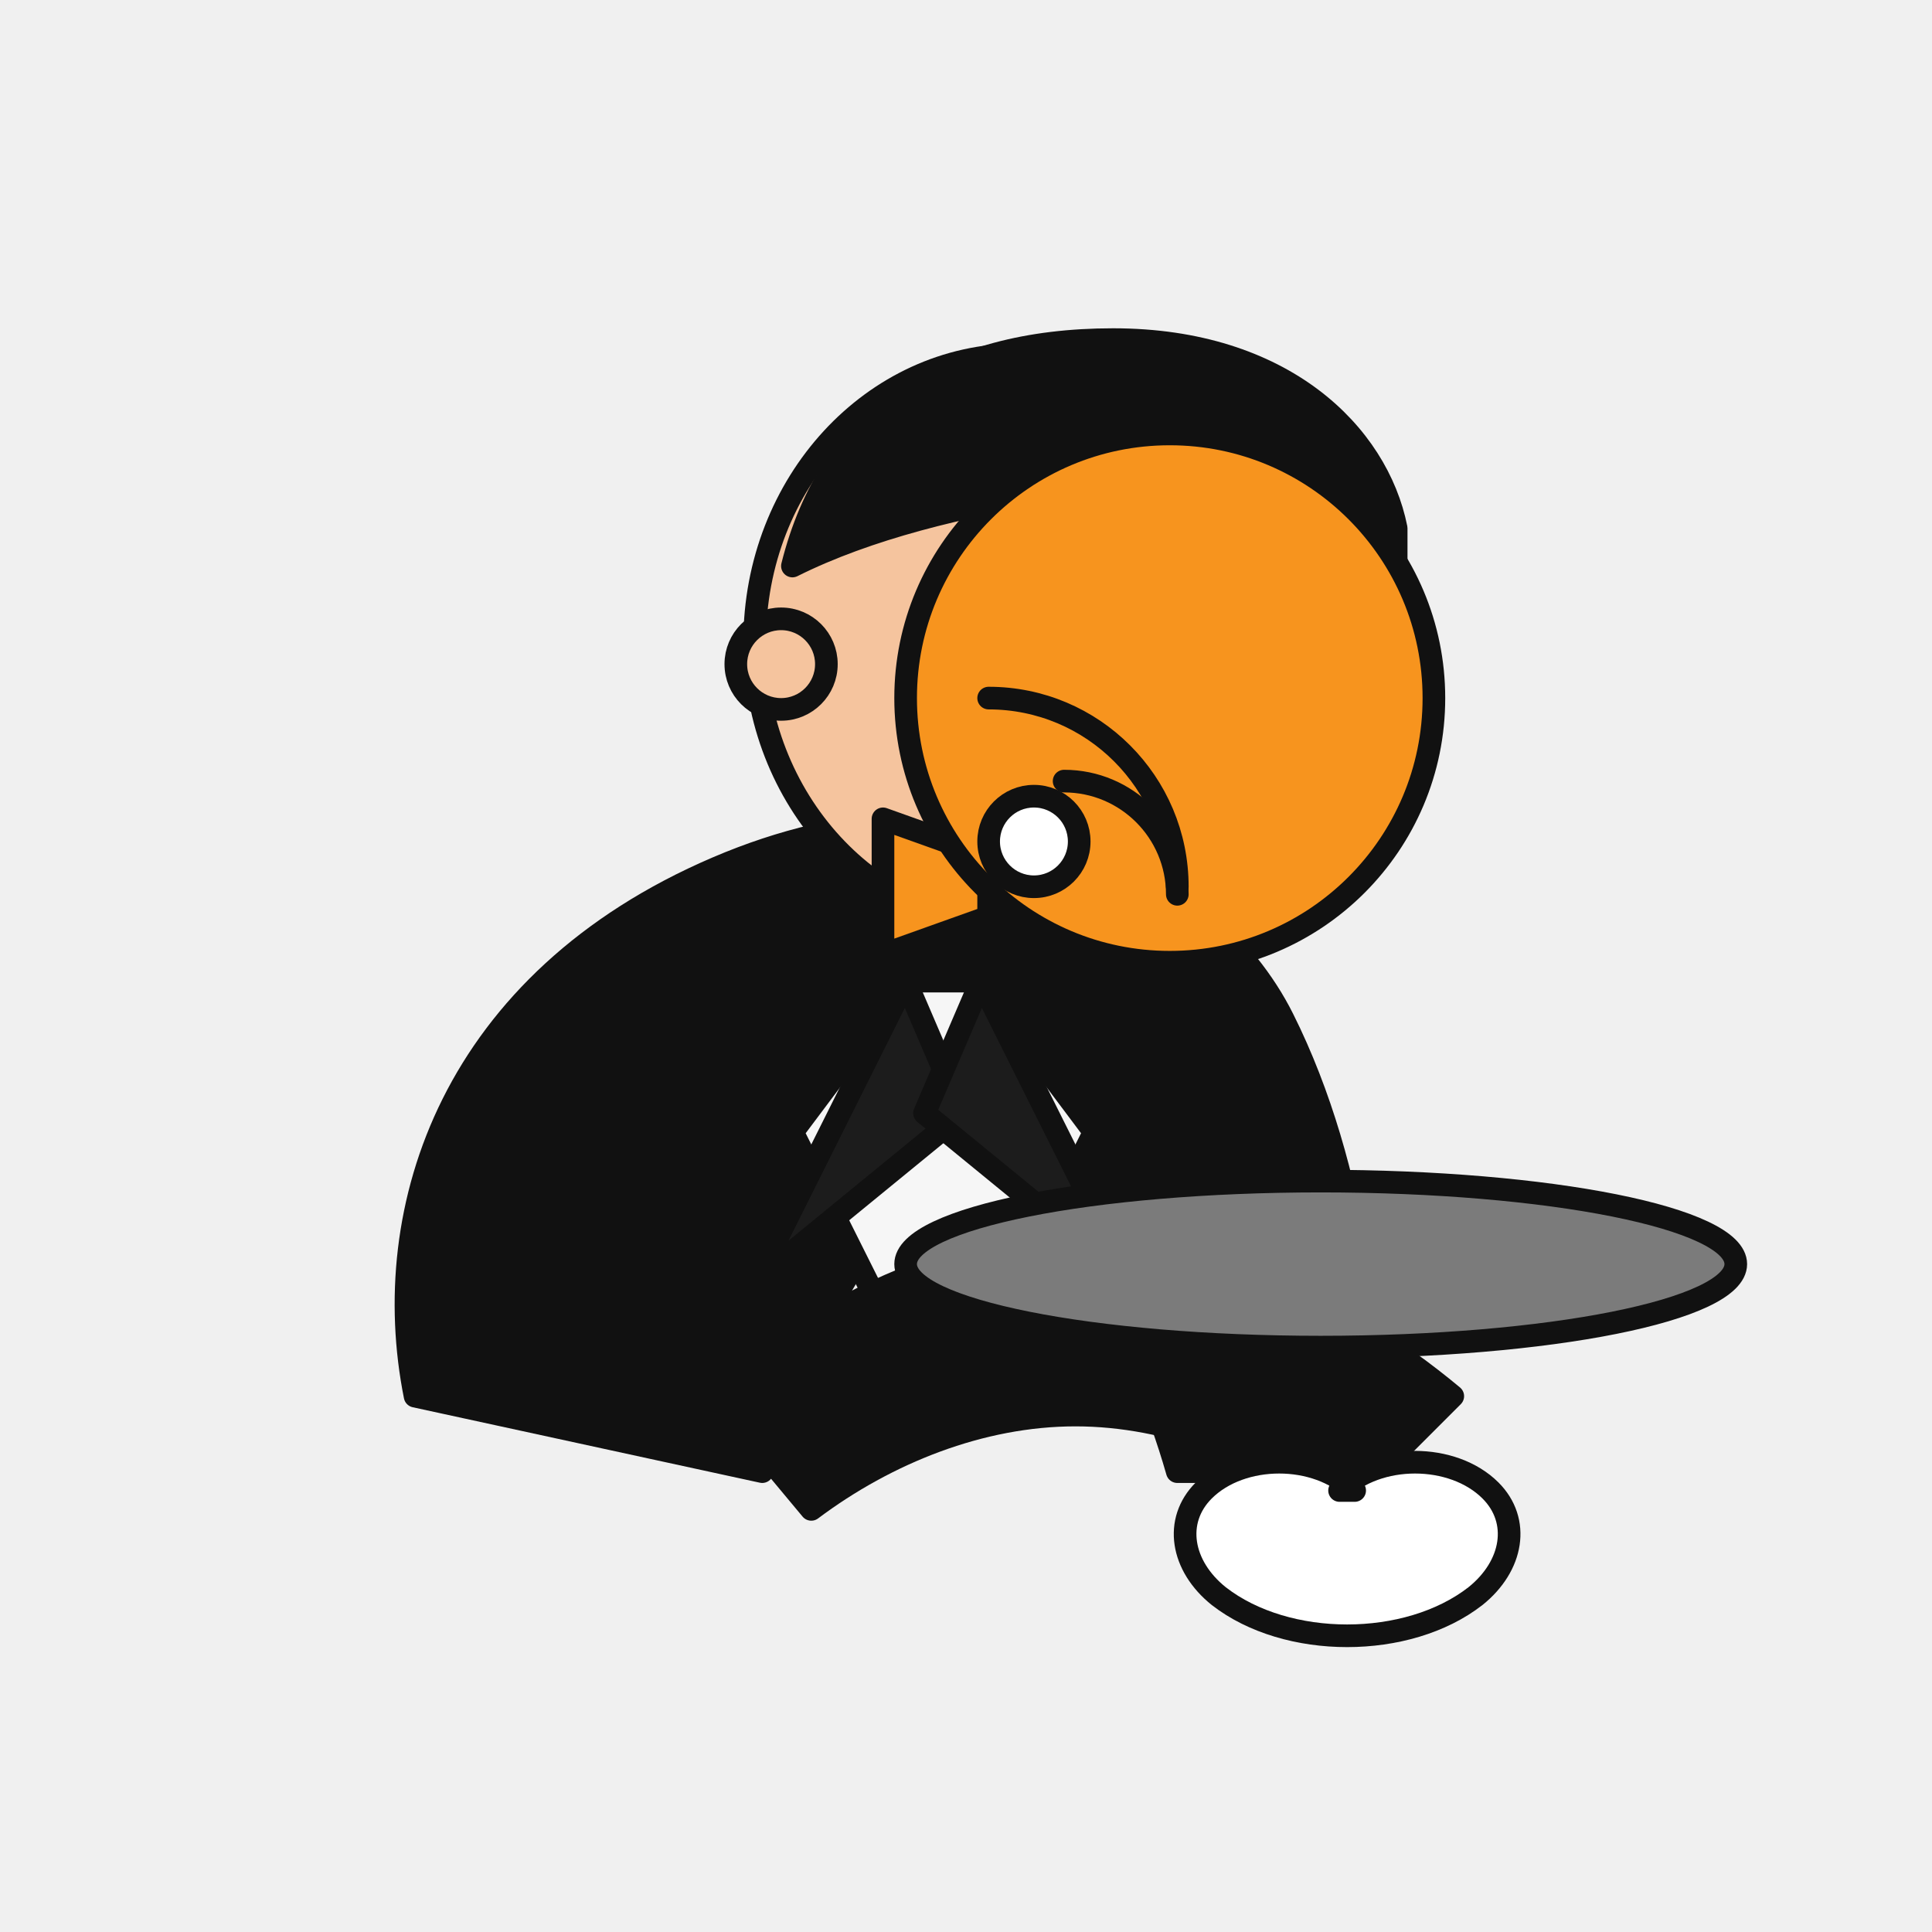
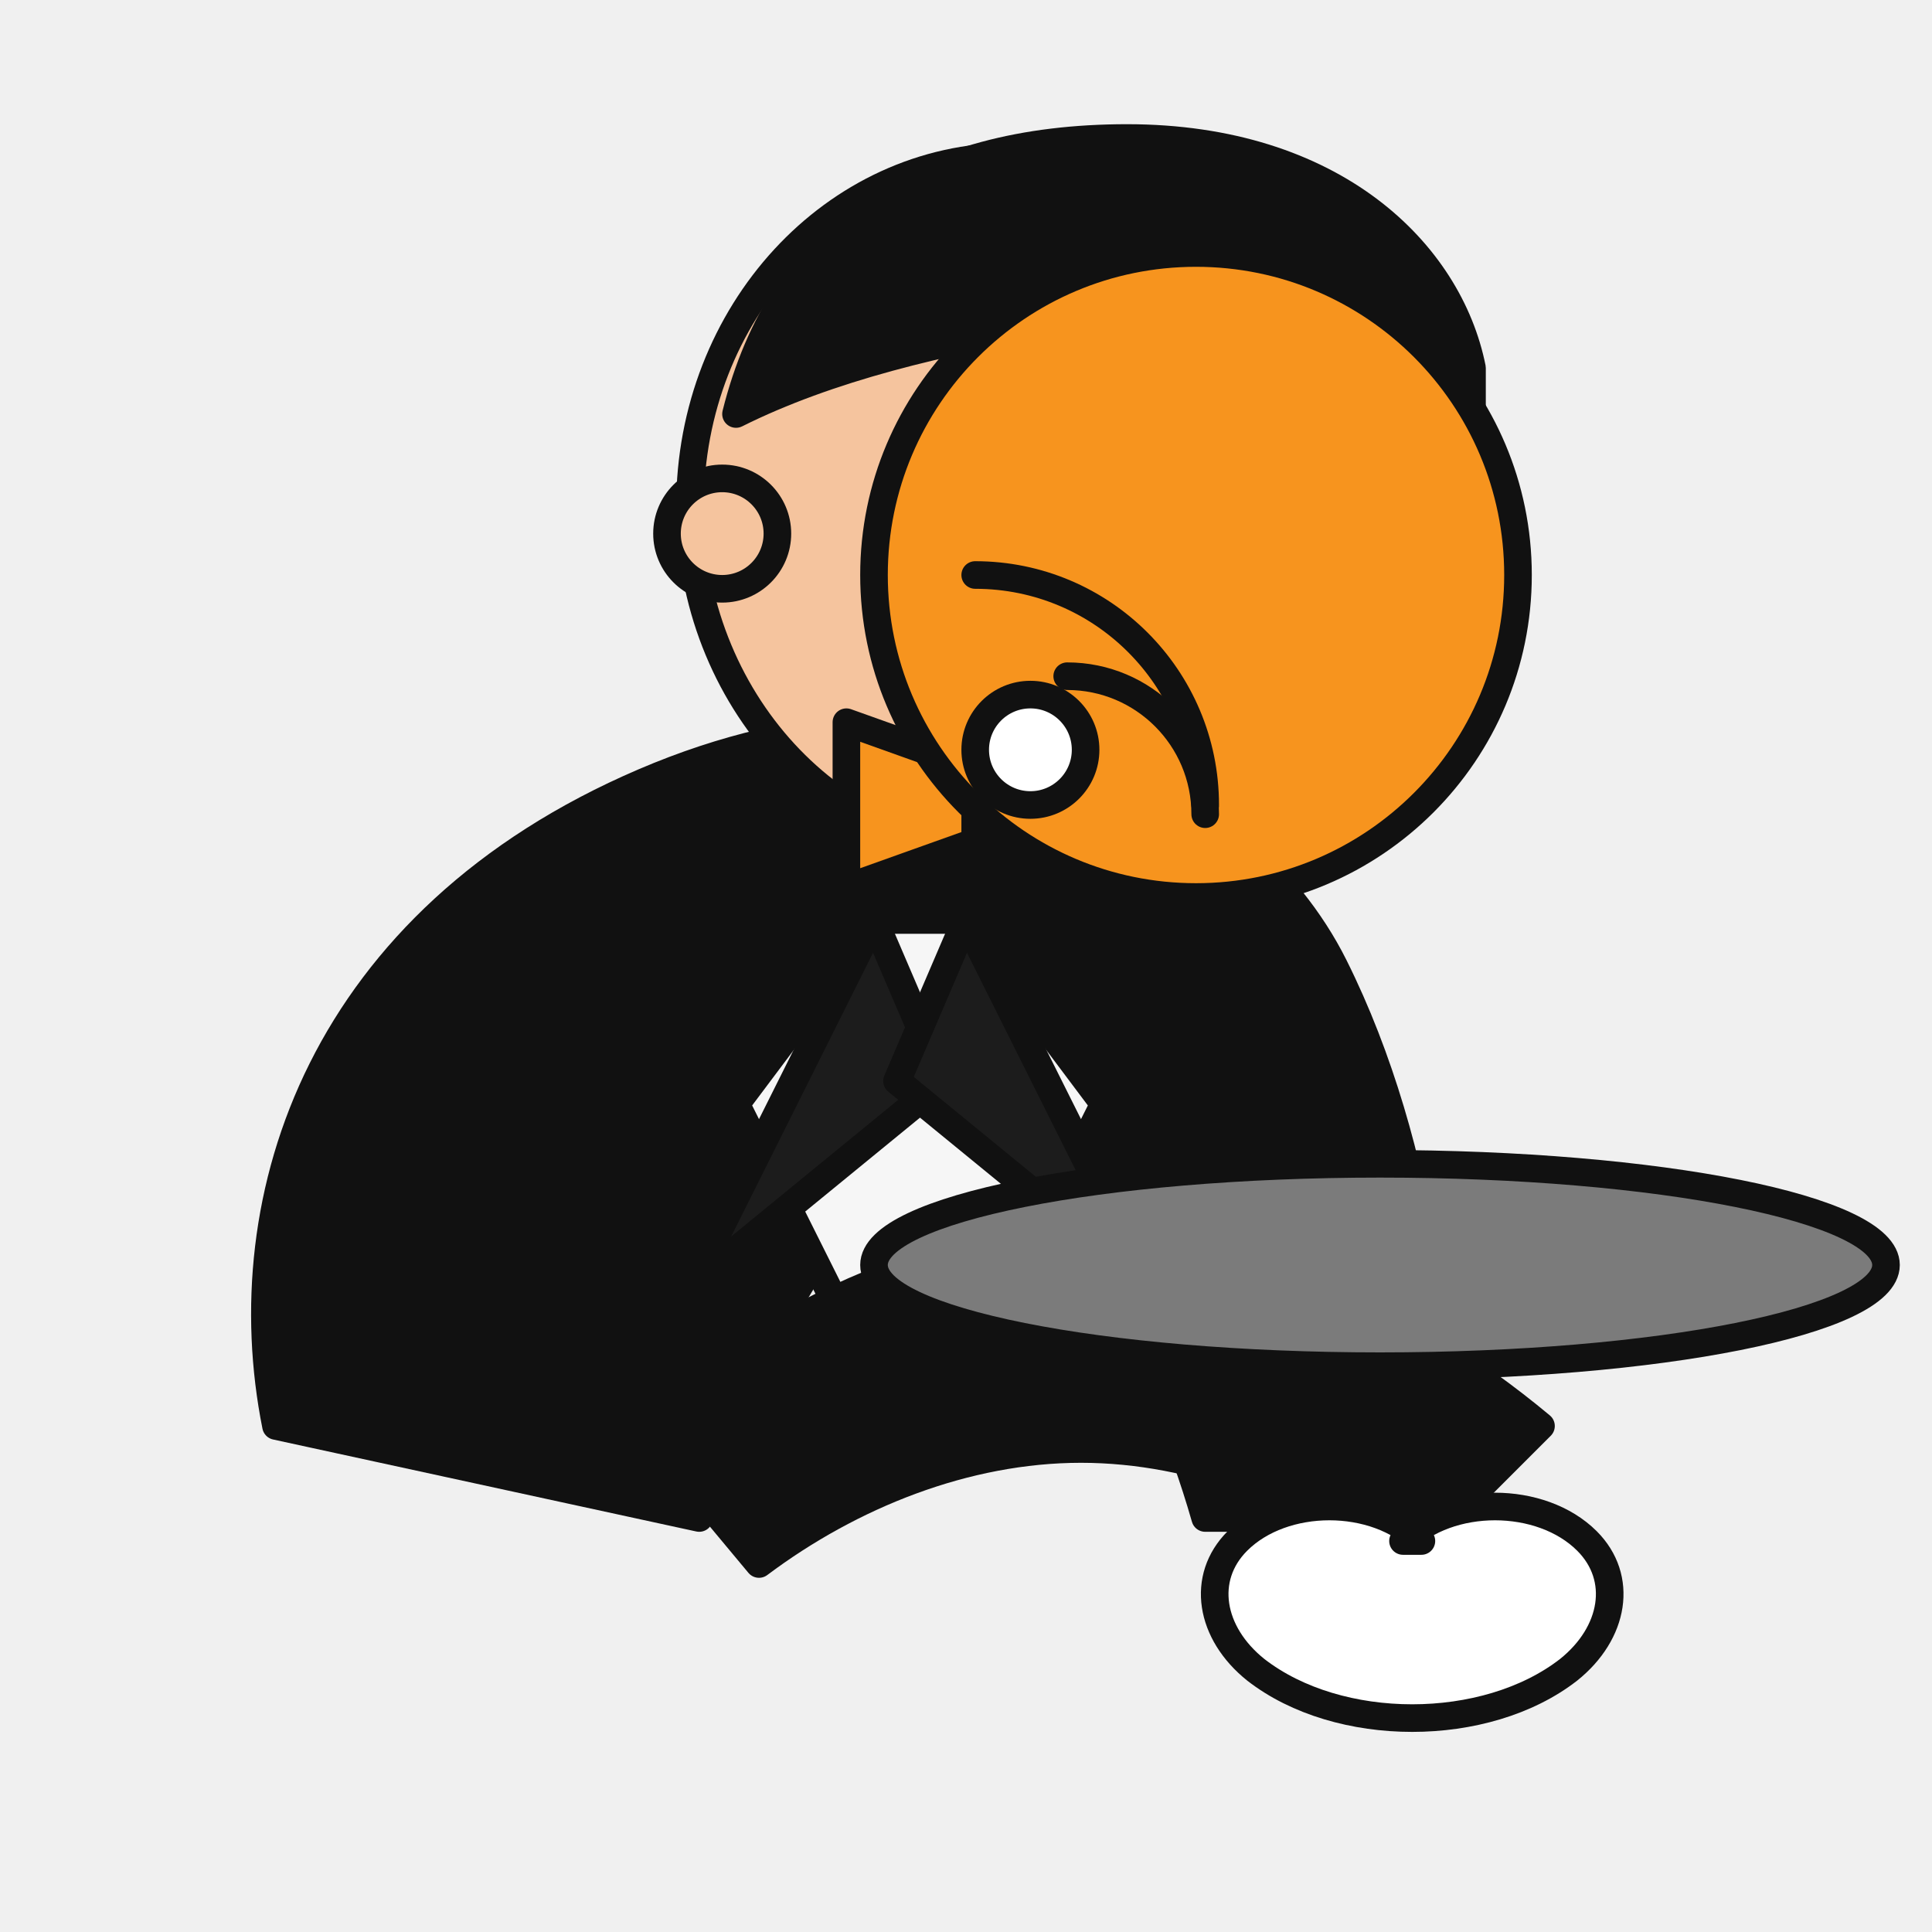
- <svg xmlns="http://www.w3.org/2000/svg" width="512" height="512" viewBox="0 0 512 512">
+ <svg xmlns="http://www.w3.org/2000/svg" width="512" height="512" viewBox="50 60 420 420">
  <defs>
    <style>
      .outline{stroke:#111;stroke-width:6;stroke-linejoin:round;stroke-linecap:round}
    </style>
  </defs>
  <g id="butler" transform="translate(30,70)">
    <path class="outline" fill="#111" d="M80,300          c-10,-50 10,-110 80,-140          c70,-30 130,0 150,40          c20,40 25,90 22,120          l-50,0 c-10,-35 -30,-70 -55,-90          c-25,20 -45,55 -55,90          z" />
    <path class="outline" fill="#f6f6f6" d="M210,190 l20,0 30,40 -40,80 -40,-80z" />
    <path class="outline" fill="#1c1c1c" d="M210,190 l-40,80 55,-45z" />
    <path class="outline" fill="#1c1c1c" d="M230,190 l40,80 -55,-45z" />
    <g transform="translate(130,-10)">
      <ellipse class="outline" cx="110" cy="110" rx="70" ry="76" fill="#f5c49e" />
      <path class="outline" fill="#111" d="M50,90            c10,-40 40,-60 85,-60            c45,0 70,25 75,50            l0,10            c-25,-20 -60,-25 -90,-20            c-25,4 -50,10 -70,20 z" />
      <circle class="outline" cx="47" cy="116" r="12" fill="#f5c49e" />
      <path class="outline" d="M120,118 q10,8 20,0" fill="none" />
      <path class="outline" d="M147,126 q-8,10 -2,20" fill="none" />
      <path class="outline" d="M120,148 q16,14 34,0" fill="none" />
      <g transform="translate(110,175)">
        <circle class="outline" cx="0" cy="0" r="8" fill="#f7941e" />
        <path class="outline" d="M-8,-8 L-36,-18 L-36,18 L-8,8 Z" fill="#f7941e" />
        <path class="outline" d="M8,-8 L36,-18 L36,18 L8,8 Z" fill="#f7941e" />
      </g>
    </g>
    <path class="outline" fill="#111" d="M160,300 c30,-25 60,-40 95,-40 35,0 70,15 100,40 l-30,30          c-20,-15 -45,-25 -70,-25 -25,0 -50,10 -70,25 z" />
    <path class="outline" fill="#ffffff" d="M325,325 c10,-10 30,-10 40,0 8,8 6,20 -4,28          c-18,14 -50,14 -68,0 -10,-8 -12,-20 -4,-28 10,-10 30,-10 40,0z" />
  </g>
  <ellipse class="outline" cx="350" cy="335" rx="110" ry="22" fill="#7b7b7b" />
  <g id="rss" transform="translate(310,185)">
    <circle class="outline" cx="0" cy="0" r="70" fill="#f7941e" />
    <path class="outline" d="M-28,22 a30,30 0 0 1 30,30" stroke="#fff" stroke-width="14" fill="none" />
    <path class="outline" d="M-48,0 a50,50 0 0 1 50,50" stroke="#fff" stroke-width="14" fill="none" />
    <circle class="outline" cx="-36" cy="38" r="12" fill="#fff" />
  </g>
</svg>
